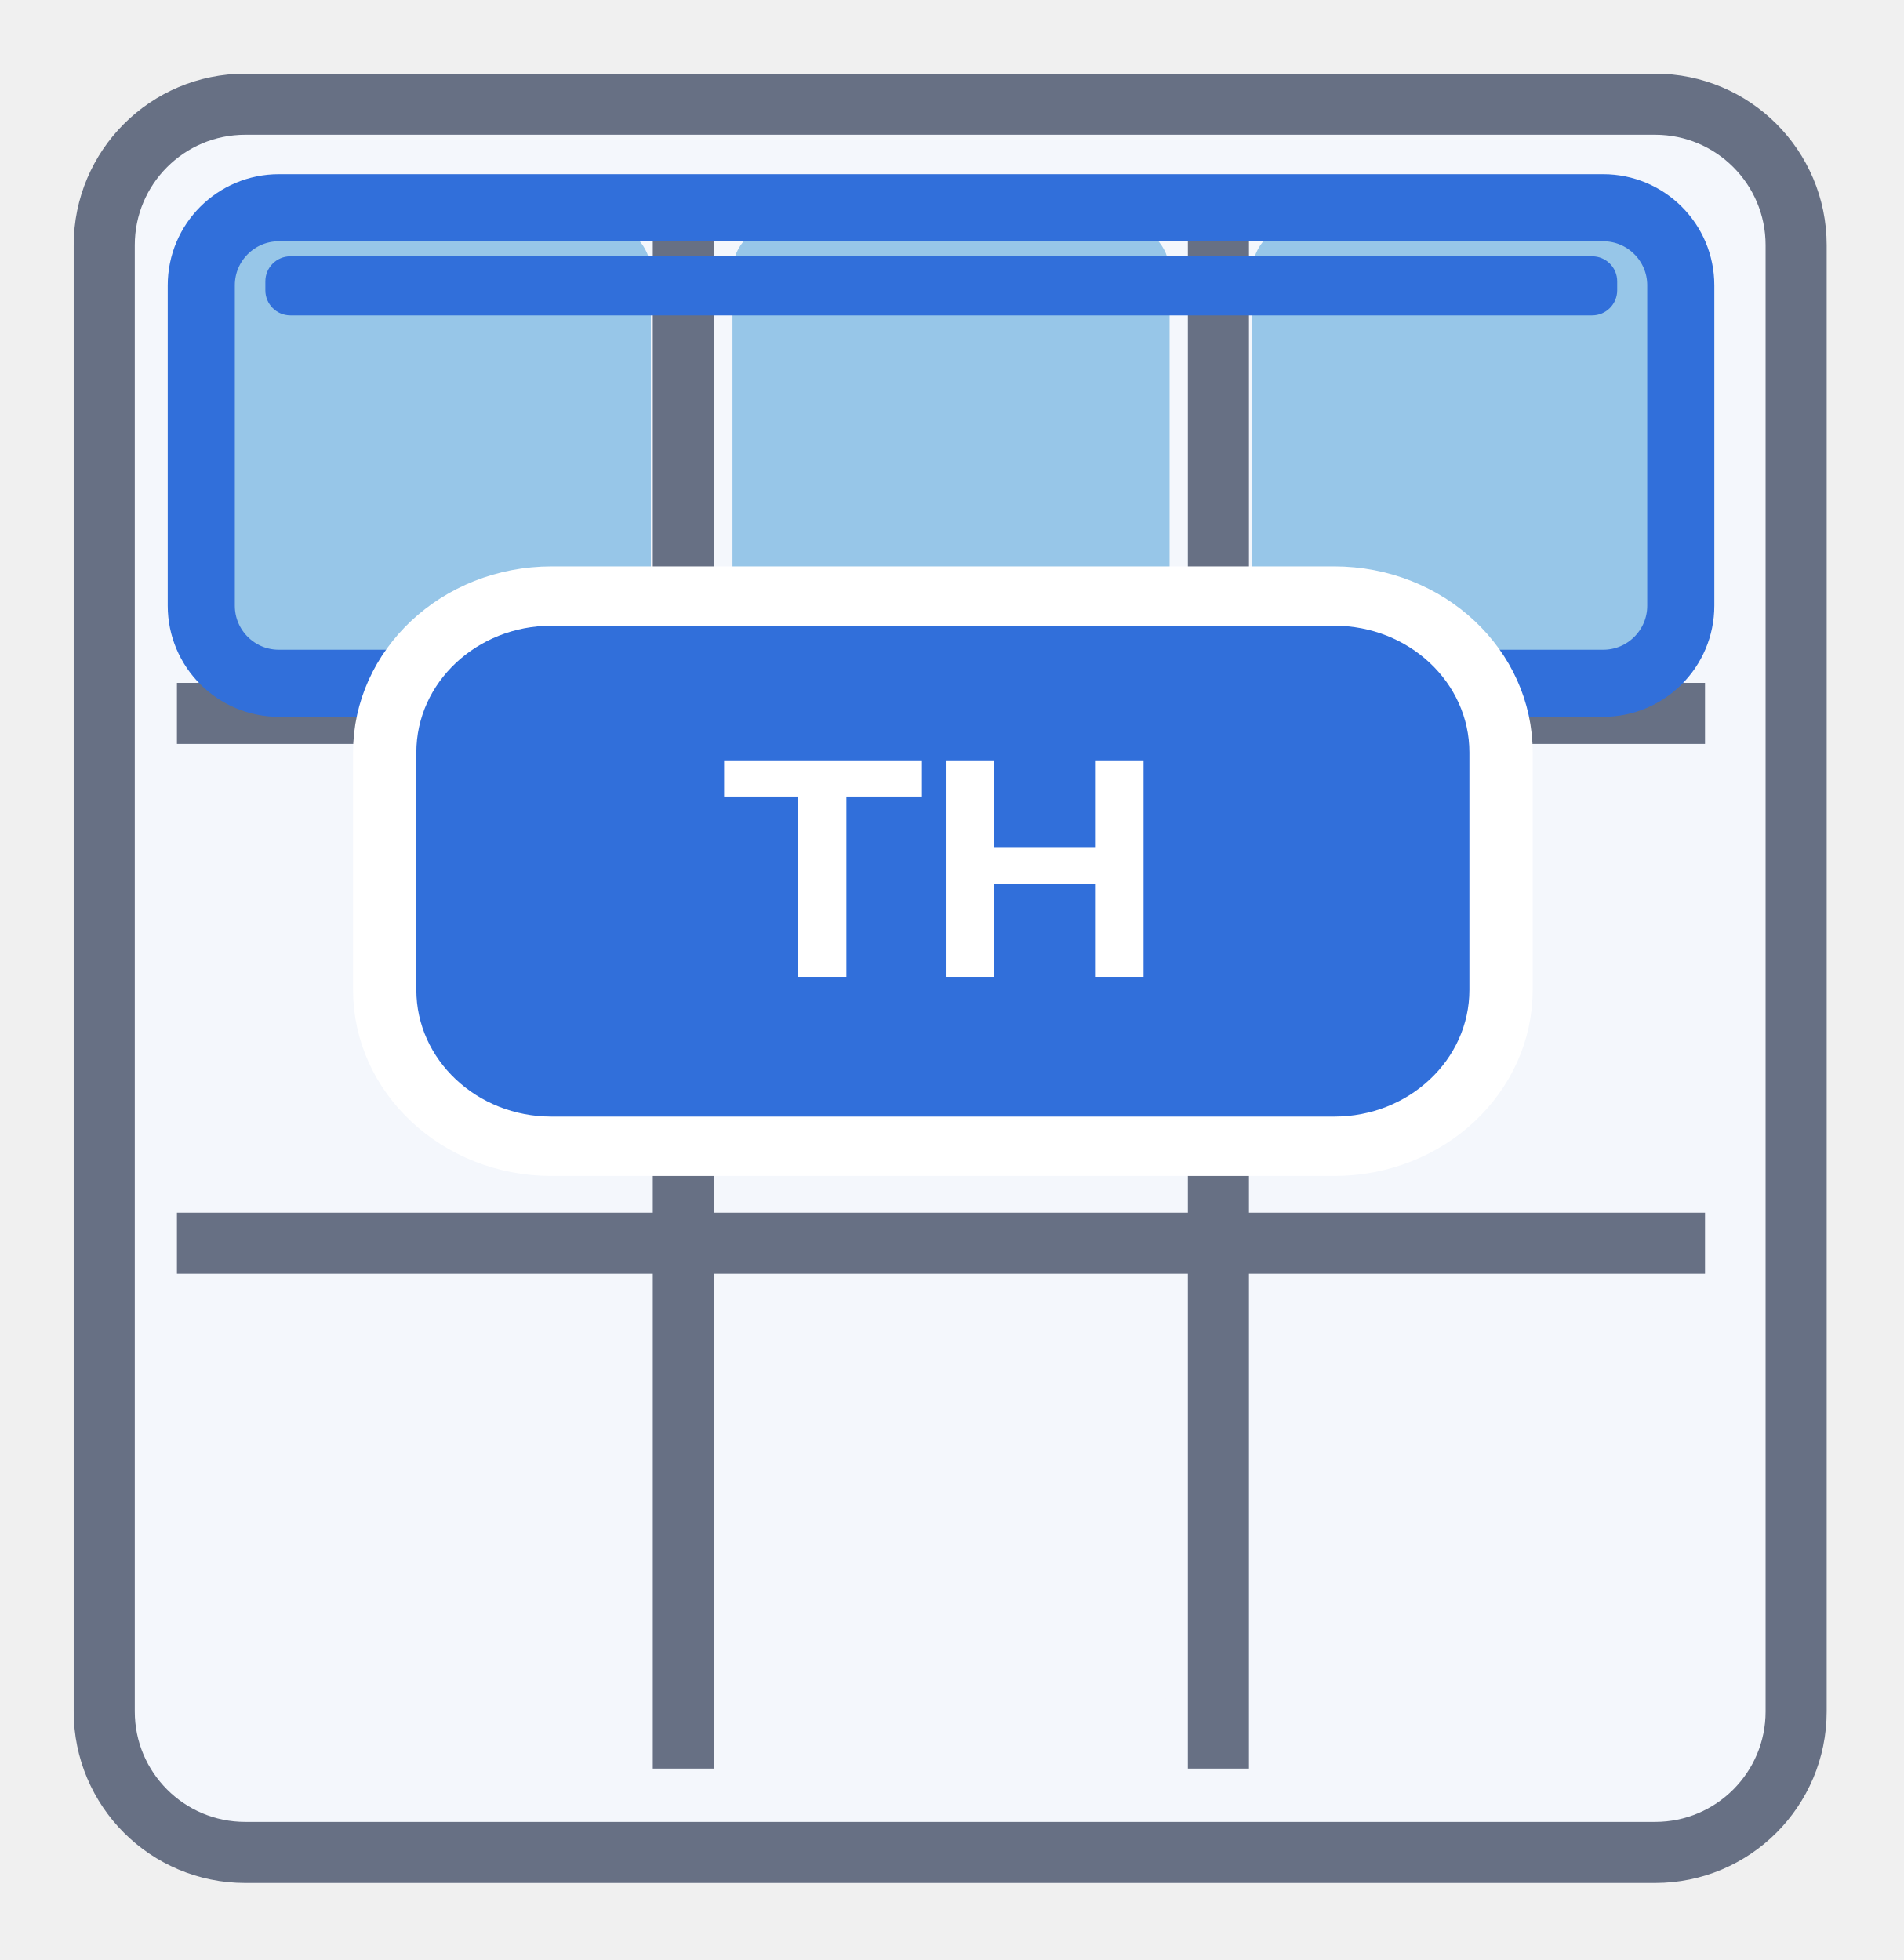
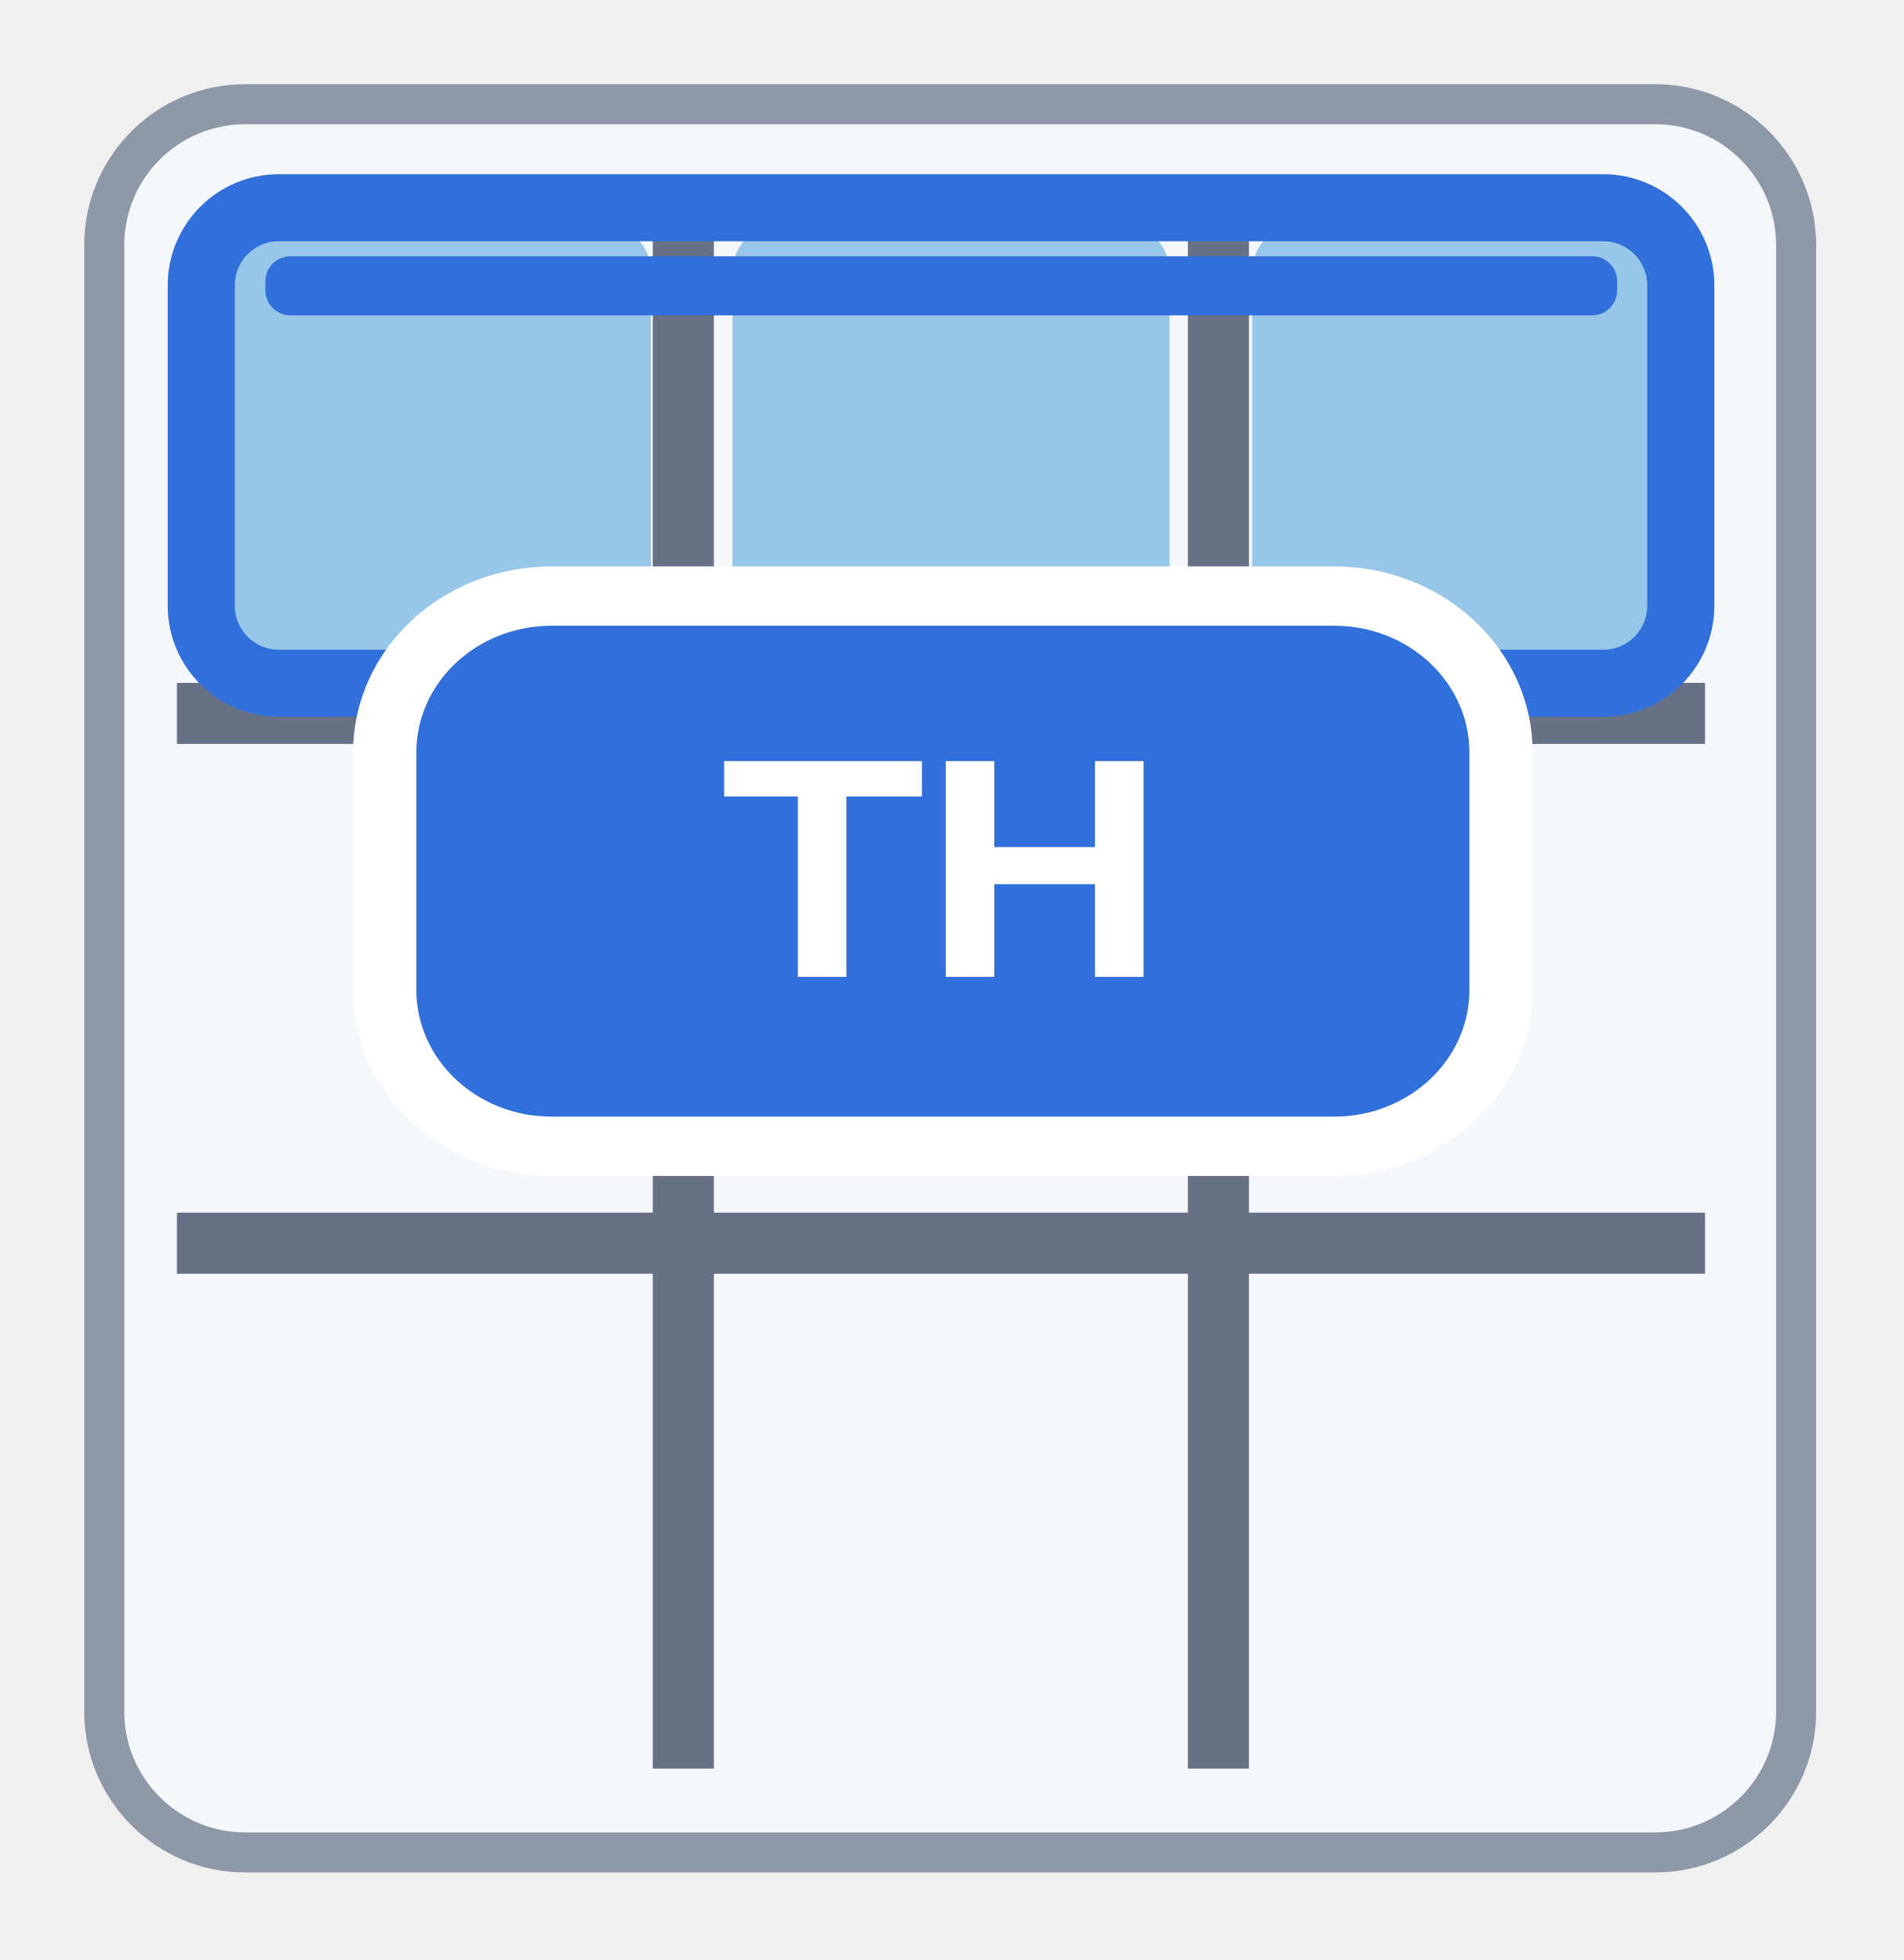
<svg xmlns="http://www.w3.org/2000/svg" version="1.1" width="38.023" height="39.156" viewBox="0 0 38.023 39.156" id="svg1">
  <defs id="defs1" />
  <g id="table_base">
-     <rect id="outer_frame" x="2.082" y="2.082" width="33.792" height="34.925" rx="2.816" style="fill:#f4f7fc;stroke:#677084;stroke-width:1.22" />
+     <rect id="outer_frame" x="2.082" y="2.082" width="33.792" height="34.925" rx="2.816" style="fill:#f4f7fc;stroke:#8f98a8;stroke-width:0.8" />
    <rect id="table_background" x="3.534" y="3.752" width="30.52" height="31.58" rx="2.2" style="fill:#f4f7fc;stroke:none" />
    <rect id="cell_r1c1" x="4.25" y="4.48" width="8.75" height="9.05" rx="0.95" style="fill:#97c6e8;stroke:none" />
    <rect id="cell_r1c2" x="14.63" y="4.48" width="8.73" height="9.05" rx="0.95" style="fill:#97c6e8;stroke:none" />
    <rect id="cell_r1c3" x="25.01" y="4.48" width="8.1" height="9.05" rx="0.95" style="fill:#97c6e8;stroke:none" />
    <rect id="cell_r2c1" x="4.25" y="15.05" width="8.75" height="9.05" rx="0.95" style="fill:#f4f7fc;stroke:none" />
    <rect id="cell_r2c2" x="14.63" y="15.05" width="8.73" height="9.05" rx="0.95" style="fill:#f4f7fc;stroke:none" />
    <rect id="cell_r2c3" x="25.01" y="15.05" width="8.1" height="9.05" rx="0.95" style="fill:#f4f7fc;stroke:none" />
    <rect id="cell_r3c1" x="4.25" y="25.64" width="8.75" height="8.85" rx="0.95" style="fill:#f4f7fc;stroke:none" />
    <rect id="cell_r3c2" x="14.63" y="25.64" width="8.73" height="8.85" rx="0.95" style="fill:#f4f7fc;stroke:none" />
    <rect id="cell_r3c3" x="25.01" y="25.64" width="8.1" height="8.85" rx="0.95" style="fill:#f4f7fc;stroke:none" />
  </g>
  <g id="grid">
    <line id="grid_v1" x1="13.648" y1="3.752" x2="13.648" y2="35.332" style="stroke:#677084;stroke-width:1.22;stroke-linecap:butt" />
    <line id="grid_v2" x1="24.335" y1="3.752" x2="24.335" y2="35.332" style="stroke:#677084;stroke-width:1.22;stroke-linecap:butt" />
    <line id="grid_h1" x1="3.534" y1="14.252" x2="34.054" y2="14.252" style="stroke:#677084;stroke-width:1.22;stroke-linecap:butt" />
    <line id="grid_h2" x1="3.534" y1="24.836" x2="34.054" y2="24.836" style="stroke:#677084;stroke-width:1.22;stroke-linecap:butt" />
  </g>
  <g id="selection">
    <rect id="selection_outline" x="4.02" y="4.15" width="29.55" height="9.5" rx="1.55" style="fill:none;stroke:#316fda;stroke-width:1.34" />
    <rect id="header_band" x="5.3" y="5.12" width="27" height="1.18" rx="0.5" style="fill:#316fda;stroke:none" />
  </g>
  <g id="badge" transform="matrix(2.298627,0,0,2.155317,1.362301,10.50697)">
    <g id="badge_group">
      <rect id="badge_bg" x="2.75" y="0.65" width="9.7" height="5.1" rx="1.45" style="fill:#316fda;stroke:#ffffff;stroke-width:0.55" />
      <text id="badge_text" x="7.6" y="4.18" style="font-weight:700;font-size:2.9px;font-family:Arial, sans-serif;text-anchor:middle;fill:#ffffff">TH</text>
    </g>
  </g>
</svg>
